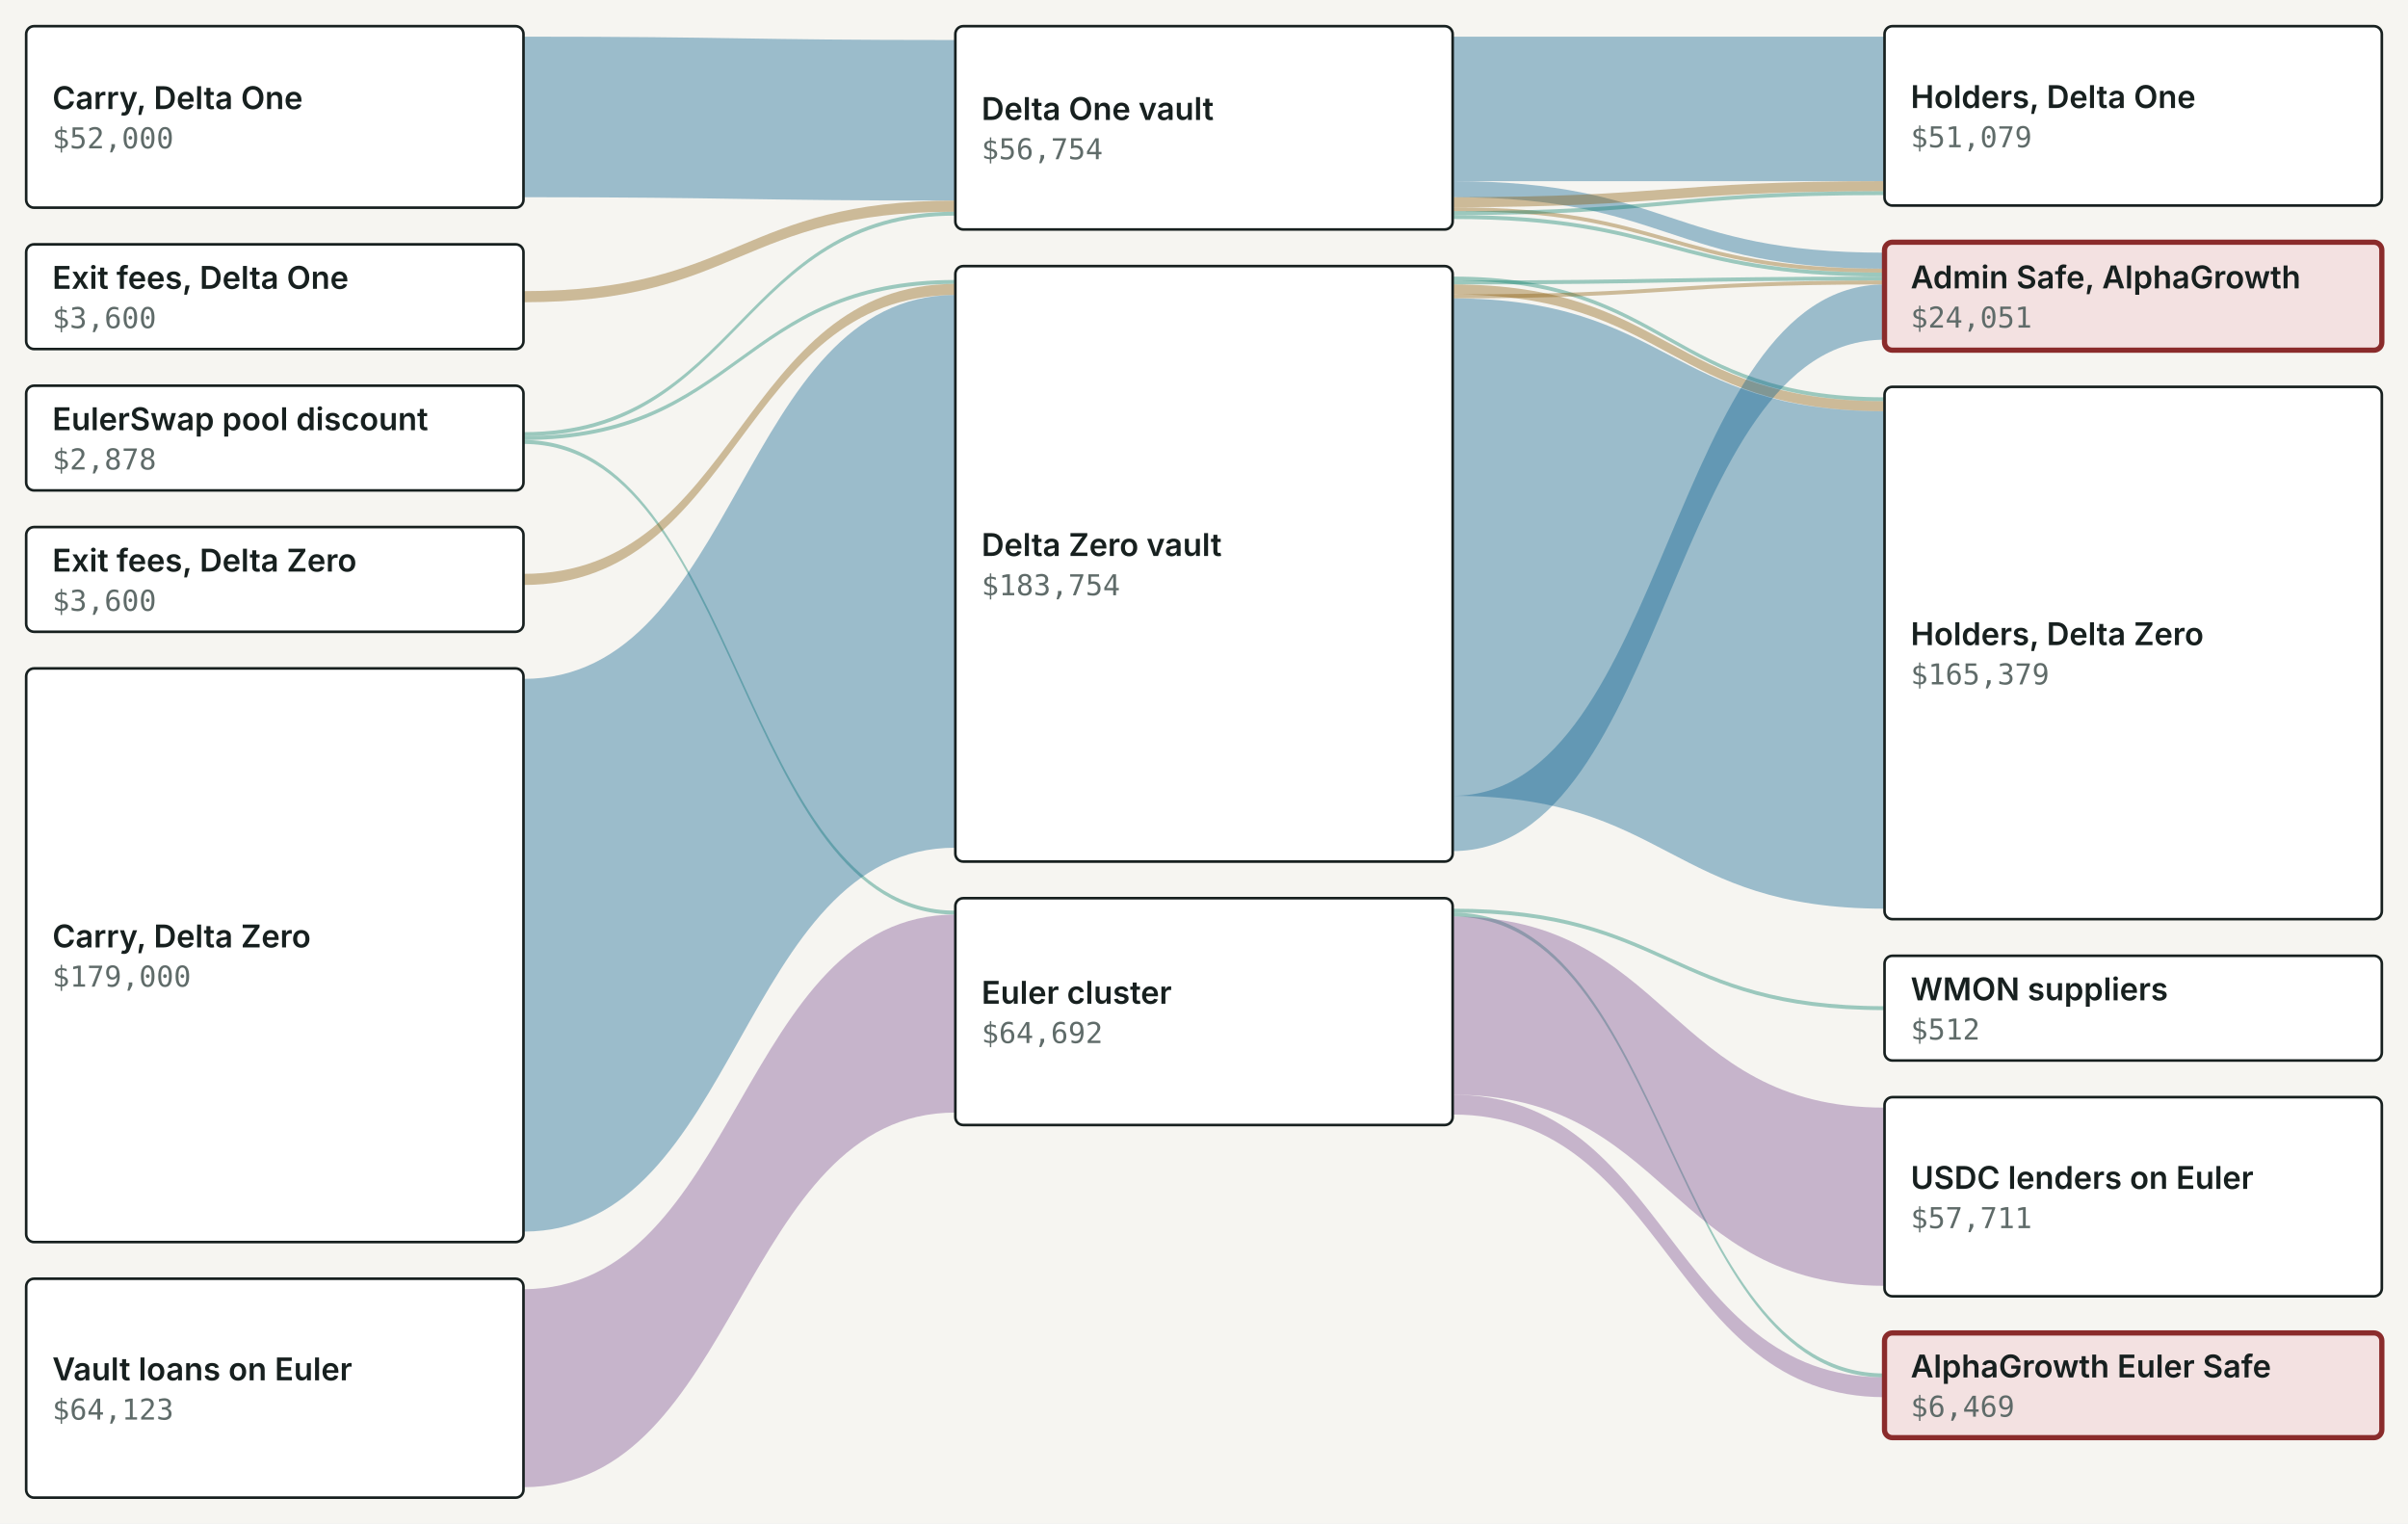
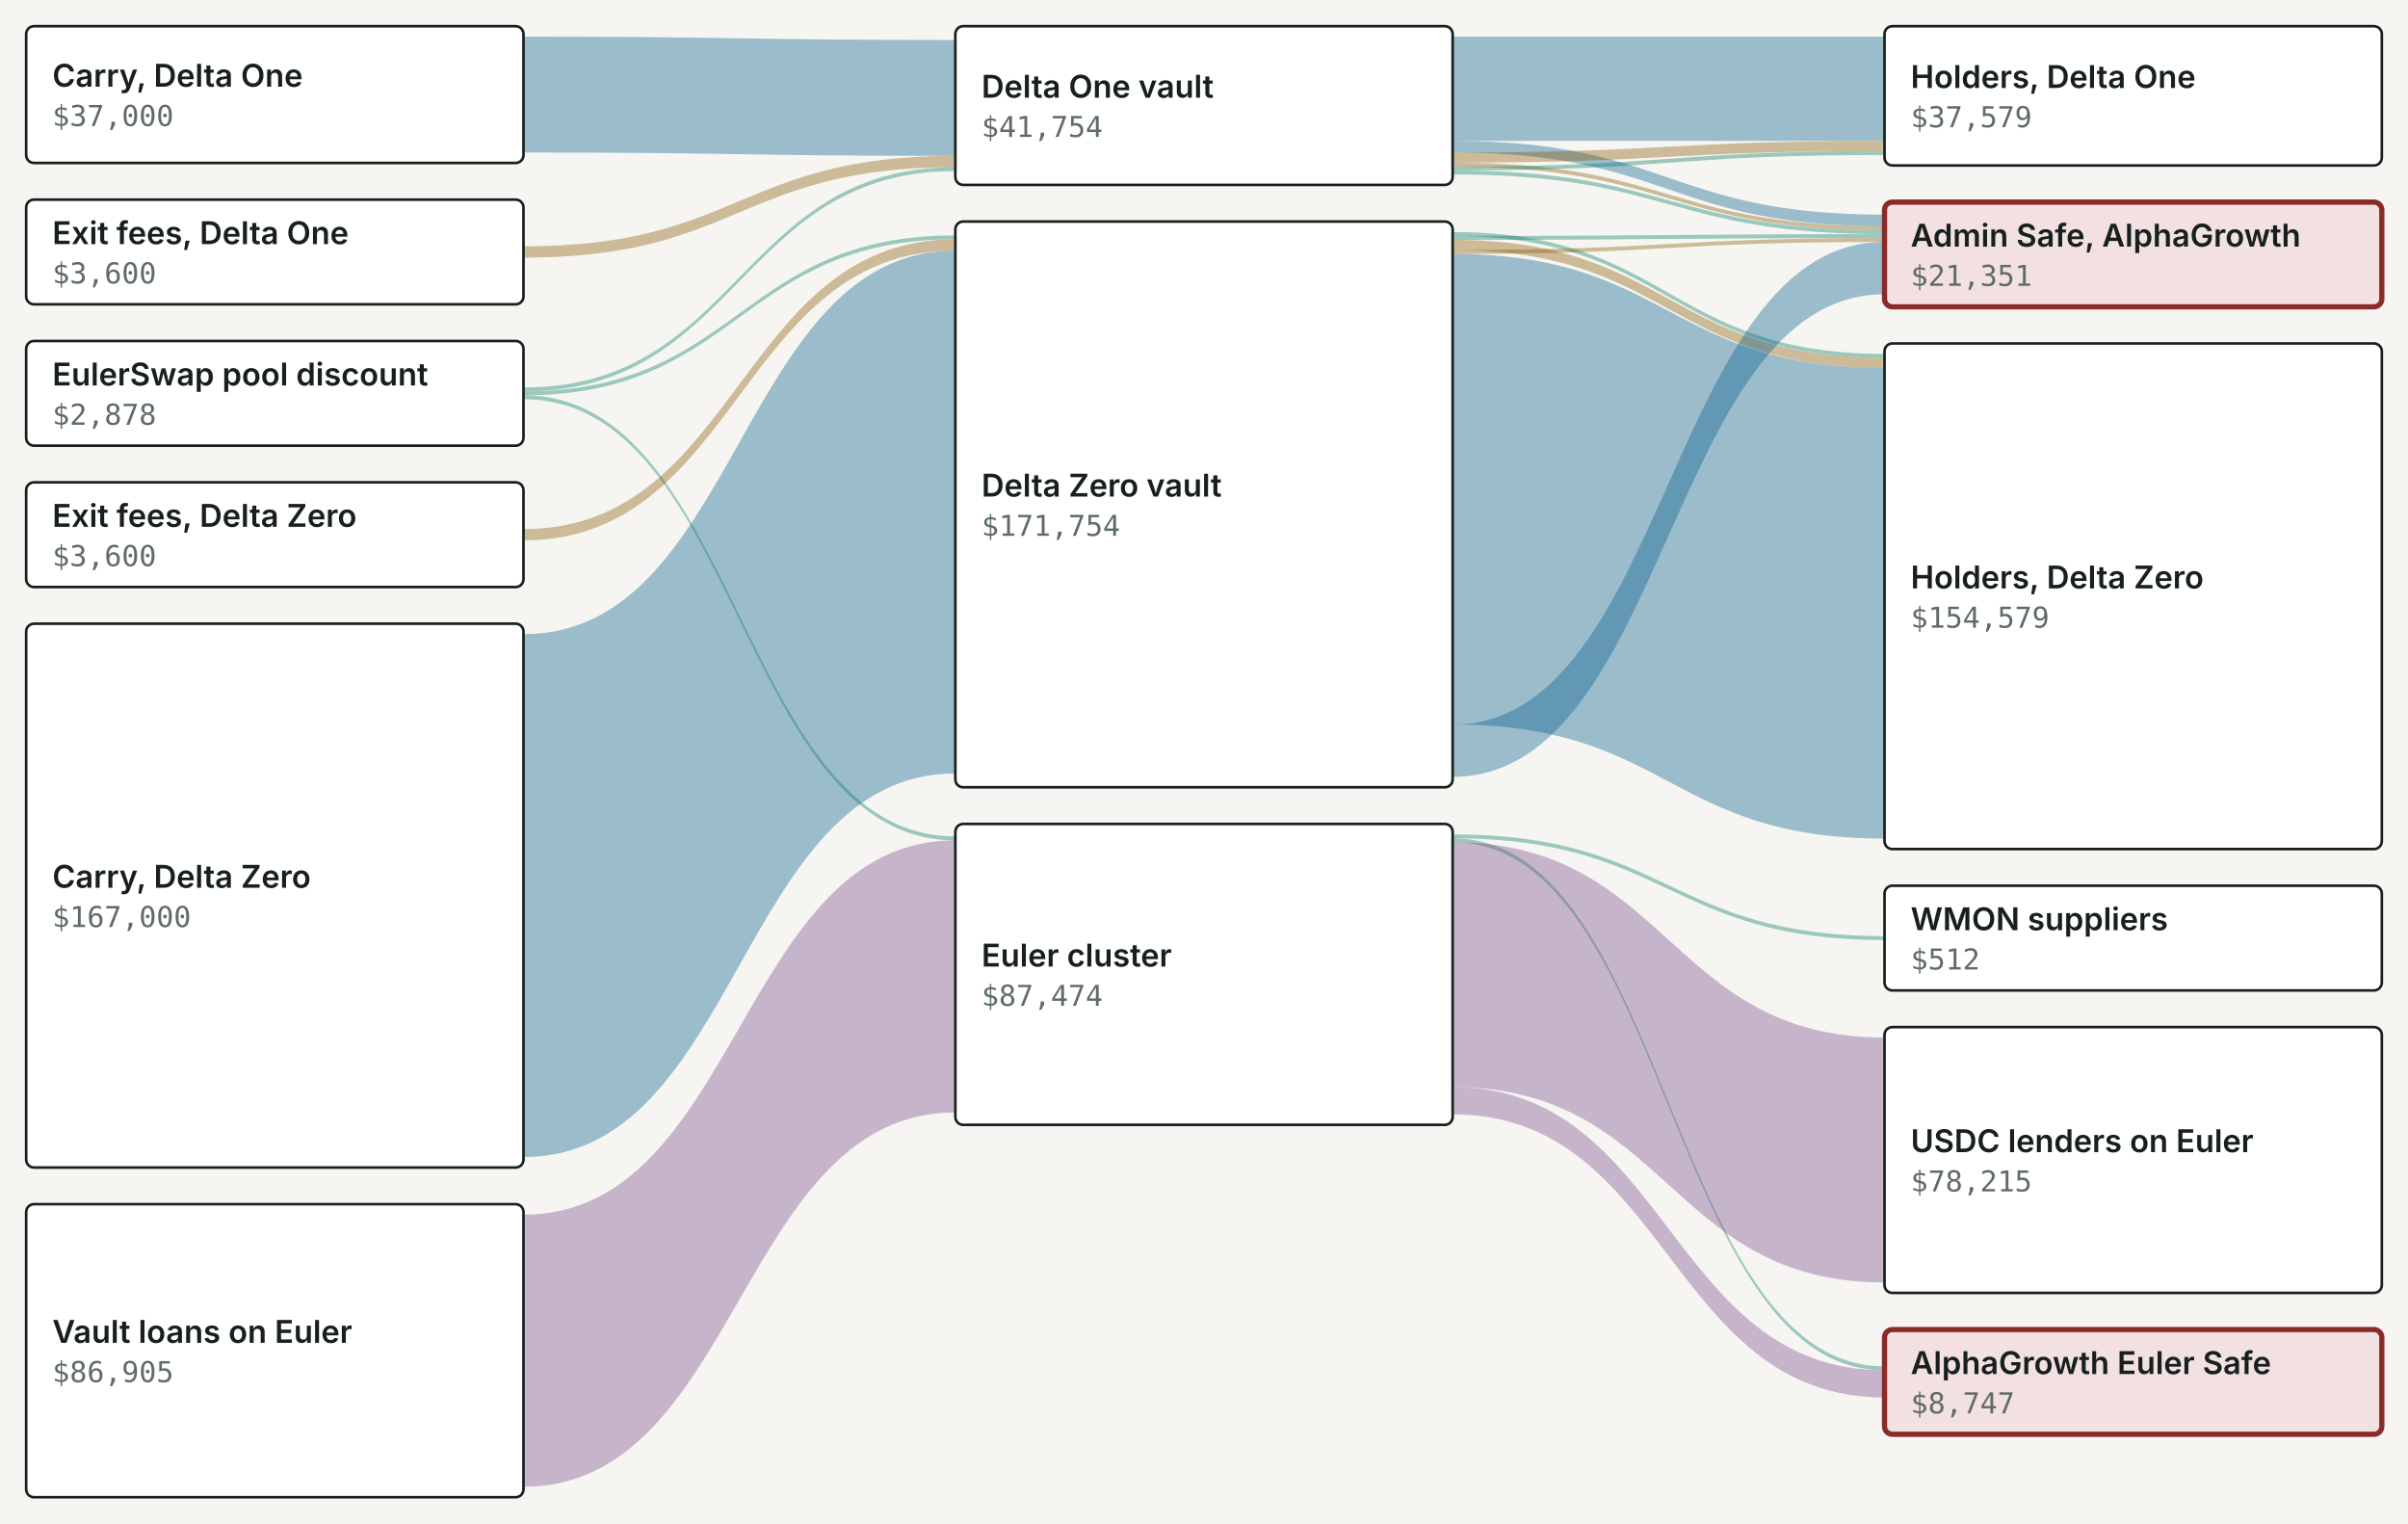
<svg xmlns="http://www.w3.org/2000/svg" width="920" height="582" role="img" aria-label="Yearly money flows from each source through the vaults and the Euler cluster to holders, the admin Safe, lenders and AlphaGrowth." viewBox="-10 -10 920 582">
  <style>
.node rect{fill:#ffffff;stroke:#17201f;stroke-width:1}
.node.mine rect{fill:#f3e1e1;stroke:#8a2b2b;stroke-width:2}
.node text{fill:#17201f;font-size:12px;font-family:IBM Plex Sans,system-ui,-apple-system,Segoe UI,sans-serif}
.node text.v{fill:#5f6b69;font-family:IBM Plex Mono,Menlo,monospace;font-size:11px}
.band{fill-opacity:0.38}.b-carry{fill:#0a5f8f}.b-fee{fill:#8a5a0a}.b-pool{fill:#0a7f6a}.b-loan{fill:#7a4a8f}
</style>
  <rect x="-10" y="-10" width="920" height="582" fill="#f6f5f1" />
  <g>
-     <path d="M190,4 C272.5,4 272.5,5.288 355,5.288 L355,66.624 C272.5,66.624 272.5,65.337 190,65.337 Z" class="band b-carry" />
-     <path d="M190,101.214 C272.5,101.214 272.5,66.624 355,66.624 L355,70.871 C272.5,70.871 272.5,105.46 190,105.46 Z" class="band b-fee" />
-     <path d="M190,155.087 C272.5,155.087 272.5,70.871 355,70.871 L355,72.371 C272.5,72.371 272.5,156.587 190,156.587 Z" class="band b-pool" />
-     <path d="M190,156.587 C272.5,156.587 272.5,96.946 355,96.946 L355,98.446 C272.5,98.446 272.5,158.087 190,158.087 Z" class="band b-pool" />
-     <path d="M190,158.087 C272.5,158.087 272.5,337.87 355,337.87 L355,339.37 C272.5,339.37 272.5,159.587 190,159.587 Z" class="band b-pool" />
-     <path d="M190,209.214 C272.5,209.214 272.5,98.446 355,98.446 L355,102.693 C272.5,102.693 272.5,213.46 190,213.46 Z" class="band b-fee" />
-     <path d="M190,249.337 C272.5,249.337 272.5,102.693 355,102.693 L355,313.832 C272.5,313.832 272.5,460.477 190,460.477 Z" class="band b-carry" />
-     <path d="M190,482.477 C272.5,482.477 272.5,339.37 355,339.37 L355,415.006 C272.5,415.006 272.5,558.113 190,558.113 Z" class="band b-loan" />
-     <path d="M545,4 C627.5,4 627.5,4 710,4 L710,59.203 C627.5,59.203 627.5,59.203 545,59.203 Z" class="band b-carry" />
-     <path d="M545,59.203 C627.5,59.203 627.5,86.525 710,86.525 L710,92.658 C627.5,92.658 627.5,65.337 545,65.337 Z" class="band b-carry" />
-     <path d="M545,65.337 C627.5,65.337 627.5,59.203 710,59.203 L710,63.025 C627.5,63.025 627.5,69.158 545,69.158 Z" class="band b-fee" />
-     <path d="M545,69.158 C627.5,69.158 627.5,92.658 710,92.658 L710,94.158 C627.5,94.158 627.5,70.658 545,70.658 Z" class="band b-fee" />
-     <path d="M545,70.658 C627.5,70.658 627.5,63.025 710,63.025 L710,64.525 C627.5,64.525 627.5,72.158 545,72.158 Z" class="band b-pool" />
-     <path d="M545,72.158 C627.5,72.158 627.5,94.158 710,94.158 L710,95.658 C627.5,95.658 627.5,73.658 545,73.658 Z" class="band b-pool" />
-     <path d="M545,95.658 C627.5,95.658 627.5,141.772 710,141.772 L710,143.272 C627.5,143.272 627.5,97.158 545,97.158 Z" class="band b-pool" />
-     <path d="M545,97.158 C627.5,97.158 627.5,95.658 710,95.658 L710,97.158 C627.5,97.158 627.5,98.658 545,98.658 Z" class="band b-pool" />
-     <path d="M545,98.658 C627.5,98.658 627.5,143.272 710,143.272 L710,147.094 C627.5,147.094 627.5,102.48 545,102.48 Z" class="band b-fee" />
-     <path d="M545,102.48 C627.5,102.48 627.5,97.158 710,97.158 L710,98.658 C627.5,98.658 627.5,103.98 545,103.98 Z" class="band b-fee" />
-     <path d="M545,103.98 C627.5,103.98 627.5,147.094 710,147.094 L710,337.12 C627.5,337.12 627.5,294.006 545,294.006 Z" class="band b-carry" />
-     <path d="M545,294.006 C627.5,294.006 627.5,98.658 710,98.658 L710,119.772 C627.5,119.772 627.5,315.12 545,315.12 Z" class="band b-carry" />
-     <path d="M545,337.12 C627.5,337.12 627.5,374.37 710,374.37 L710,375.87 C627.5,375.87 627.5,338.62 545,338.62 Z" class="band b-pool" />
-     <path d="M545,338.62 C627.5,338.62 627.5,514.661 710,514.661 L710,516.161 C627.5,516.161 627.5,340.12 545,340.12 Z" class="band b-pool" />
-     <path d="M545,340.12 C627.5,340.12 627.5,413.12 710,413.12 L710,481.193 C627.5,481.193 627.5,408.193 545,408.193 Z" class="band b-loan" />
-     <path d="M545,408.193 C627.5,408.193 627.5,516.161 710,516.161 L710,523.725 C627.5,523.725 627.5,415.756 545,415.756 Z" class="band b-loan" />
+     <path d="M190,4 C272.5,4 272.5,5.285 355,5.285 L355,49.54 C272.5,49.54 272.5,48.255 190,48.255 Z" class="band b-carry" />
+     <path d="M190,84.102 C272.5,84.102 272.5,49.54 355,49.54 L355,53.846 C272.5,53.846 272.5,88.408 190,88.408 Z" class="band b-fee" />
+     <path d="M190,138.005 C272.5,138.005 272.5,53.846 355,53.846 L355,55.346 C272.5,55.346 272.5,139.505 190,139.505 Z" class="band b-pool" />
+     <path d="M190,139.505 C272.5,139.505 272.5,79.915 355,79.915 L355,81.415 C272.5,81.415 272.5,141.005 190,141.005 Z" class="band b-pool" />
+     <path d="M190,141.005 C272.5,141.005 272.5,309.501 355,309.501 L355,311.001 C272.5,311.001 272.5,142.505 190,142.505 Z" class="band b-pool" />
+     <path d="M190,192.102 C272.5,192.102 272.5,81.415 355,81.415 L355,85.721 C272.5,85.721 272.5,196.408 190,196.408 Z" class="band b-fee" />
+     <path d="M190,232.255 C272.5,232.255 272.5,85.721 355,85.721 L355,285.466 C272.5,285.466 272.5,432.001 190,432.001 Z" class="band b-carry" />
+     <path d="M190,454.001 C272.5,454.001 272.5,311.001 355,311.001 L355,414.947 C272.5,414.947 272.5,557.946 190,557.946 Z" class="band b-loan" />
+     <path d="M545,4 C627.5,4 627.5,4 710,4 L710,43.83 C627.5,43.83 627.5,43.83 545,43.83 Z" class="band b-carry" />
+     <path d="M545,43.83 C627.5,43.83 627.5,72.005 710,72.005 L710,76.43 C627.5,76.43 627.5,48.255 545,48.255 Z" class="band b-carry" />
+     <path d="M545,48.255 C627.5,48.255 627.5,43.83 710,43.83 L710,47.705 C627.5,47.705 627.5,52.13 545,52.13 Z" class="band b-fee" />
+     <path d="M545,52.13 C627.5,52.13 627.5,76.43 710,76.43 L710,77.93 C627.5,77.93 627.5,53.63 545,53.63 Z" class="band b-fee" />
+     <path d="M545,53.63 C627.5,53.63 627.5,47.705 710,47.705 L710,49.205 C627.5,49.205 627.5,55.13 545,55.13 Z" class="band b-pool" />
+     <path d="M545,55.13 C627.5,55.13 627.5,77.93 710,77.93 L710,79.43 C627.5,79.43 627.5,56.63 545,56.63 Z" class="band b-pool" />
+     <path d="M545,78.63 C627.5,78.63 627.5,125.205 710,125.205 L710,126.705 C627.5,126.705 627.5,80.13 545,80.13 Z" class="band b-pool" />
+     <path d="M545,80.13 C627.5,80.13 627.5,79.43 710,79.43 L710,80.93 C627.5,80.93 627.5,81.63 545,81.63 Z" class="band b-pool" />
+     <path d="M545,81.63 C627.5,81.63 627.5,126.705 710,126.705 L710,130.58 C627.5,130.58 627.5,85.506 545,85.506 Z" class="band b-fee" />
+     <path d="M545,85.506 C627.5,85.506 627.5,80.93 710,80.93 L710,82.43 C627.5,82.43 627.5,87.006 545,87.006 Z" class="band b-fee" />
+     <path d="M545,87.006 C627.5,87.006 627.5,130.58 710,130.58 L710,310.351 C627.5,310.351 627.5,266.777 545,266.777 Z" class="band b-carry" />
+     <path d="M545,266.777 C627.5,266.777 627.5,82.43 710,82.43 L710,102.405 C627.5,102.405 627.5,286.751 545,286.751 Z" class="band b-carry" />
+     <path d="M545,308.751 C627.5,308.751 627.5,347.601 710,347.601 L710,349.101 C627.5,349.101 627.5,310.251 545,310.251 Z" class="band b-pool" />
+     <path d="M545,310.251 C627.5,310.251 627.5,511.955 710,511.955 L710,513.455 C627.5,513.455 627.5,311.751 545,311.751 Z" class="band b-pool" />
+     <path d="M545,311.751 C627.5,311.751 627.5,386.351 710,386.351 L710,479.902 C627.5,479.902 627.5,405.302 545,405.302 Z" class="band b-loan" />
+     <path d="M545,405.302 C627.5,405.302 627.5,513.455 710,513.455 L710,523.85 C627.5,523.85 627.5,415.697 545,415.697 Z" class="band b-loan" />
  </g>
  <g class="node">
-     <rect x="0" y="0" width="190" height="69.337" rx="3" />
-     <text x="10" y="31.668" font-weight="600">Carry, Delta One</text>
-     <text class="v" x="10" y="46.668">$52,000</text>
+     <rect x="0" y="0" width="190" height="52.255" rx="3" />
+     <text x="10" y="23.128" font-weight="600">Carry, Delta One</text>
+     <text class="v" x="10" y="38.128">$37,000</text>
  </g>
  <g class="node">
-     <rect x="0" y="83.337" width="190" height="40" rx="3" />
-     <text x="10" y="100.337" font-weight="600">Exit fees, Delta One</text>
-     <text class="v" x="10" y="115.337">$3,600</text>
+     <rect x="0" y="66.255" width="190" height="40" rx="3" />
+     <text x="10" y="83.255" font-weight="600">Exit fees, Delta One</text>
+     <text class="v" x="10" y="98.255">$3,600</text>
  </g>
  <g class="node">
-     <rect x="0" y="137.337" width="190" height="40" rx="3" />
-     <text x="10" y="154.337" font-weight="600">EulerSwap pool discount</text>
-     <text class="v" x="10" y="169.337">$2,878</text>
+     <rect x="0" y="120.255" width="190" height="40" rx="3" />
+     <text x="10" y="137.255" font-weight="600">EulerSwap pool discount</text>
+     <text class="v" x="10" y="152.255">$2,878</text>
  </g>
  <g class="node">
-     <rect x="0" y="191.337" width="190" height="40" rx="3" />
-     <text x="10" y="208.337" font-weight="600">Exit fees, Delta Zero</text>
-     <text class="v" x="10" y="223.337">$3,600</text>
+     <rect x="0" y="174.255" width="190" height="40" rx="3" />
+     <text x="10" y="191.255" font-weight="600">Exit fees, Delta Zero</text>
+     <text class="v" x="10" y="206.255">$3,600</text>
  </g>
  <g class="node">
-     <rect x="0" y="245.337" width="190" height="219.14" rx="3" />
-     <text x="10" y="351.907" font-weight="600">Carry, Delta Zero</text>
-     <text class="v" x="10" y="366.907">$179,000</text>
+     <rect x="0" y="228.255" width="190" height="207.746" rx="3" />
+     <text x="10" y="329.128" font-weight="600">Carry, Delta Zero</text>
+     <text class="v" x="10" y="344.128">$167,000</text>
  </g>
  <g class="node">
-     <rect x="0" y="478.477" width="190" height="83.636" rx="3" />
-     <text x="10" y="517.295" font-weight="600">Vault loans on Euler</text>
-     <text class="v" x="10" y="532.295">$64,123</text>
+     <rect x="0" y="450.001" width="190" height="111.946" rx="3" />
+     <text x="10" y="502.973" font-weight="600">Vault loans on Euler</text>
+     <text class="v" x="10" y="517.973">$86,905</text>
  </g>
  <g class="node">
-     <rect x="355" y="0" width="190" height="77.658" rx="3" />
-     <text x="365" y="35.829" font-weight="600">Delta One vault</text>
-     <text class="v" x="365" y="50.829">$56,754</text>
+     <rect x="355" y="0" width="190" height="60.63" rx="3" />
+     <text x="365" y="27.315" font-weight="600">Delta One vault</text>
+     <text class="v" x="365" y="42.315">$41,754</text>
  </g>
  <g class="node">
-     <rect x="355" y="91.658" width="190" height="227.462" rx="3" />
-     <text x="365" y="202.389" font-weight="600">Delta Zero vault</text>
-     <text class="v" x="365" y="217.389">$183,754</text>
+     <rect x="355" y="74.63" width="190" height="216.121" rx="3" />
+     <text x="365" y="179.691" font-weight="600">Delta Zero vault</text>
+     <text class="v" x="365" y="194.691">$171,754</text>
  </g>
  <g class="node">
-     <rect x="355" y="333.12" width="190" height="86.636" rx="3" />
-     <text x="365" y="373.438" font-weight="600">Euler cluster</text>
-     <text class="v" x="365" y="388.438">$64,692</text>
+     <rect x="355" y="304.751" width="190" height="114.946" rx="3" />
+     <text x="365" y="359.224" font-weight="600">Euler cluster</text>
+     <text class="v" x="365" y="374.224">$87,474</text>
  </g>
  <g class="node">
-     <rect x="710" y="0" width="190" height="68.525" rx="3" />
-     <text x="720" y="31.262" font-weight="600">Holders, Delta One</text>
-     <text class="v" x="720" y="46.262">$51,079</text>
+     <rect x="710" y="0" width="190" height="53.205" rx="3" />
+     <text x="720" y="23.602" font-weight="600">Holders, Delta One</text>
+     <text class="v" x="720" y="38.602">$37,579</text>
  </g>
  <g class="node mine">
-     <rect x="710" y="82.525" width="190" height="41.248" rx="3" />
-     <text x="720" y="100.149" font-weight="600">Admin Safe, AlphaGrowth</text>
-     <text class="v" x="720" y="115.149">$24,051</text>
+     <rect x="710" y="67.205" width="190" height="40" rx="3" />
+     <text x="720" y="84.205" font-weight="600">Admin Safe, AlphaGrowth</text>
+     <text class="v" x="720" y="99.205">$21,351</text>
  </g>
  <g class="node">
-     <rect x="710" y="137.772" width="190" height="203.348" rx="3" />
-     <text x="720" y="236.446" font-weight="600">Holders, Delta Zero</text>
-     <text class="v" x="720" y="251.446">$165,379</text>
+     <rect x="710" y="121.205" width="190" height="193.146" rx="3" />
+     <text x="720" y="214.778" font-weight="600">Holders, Delta Zero</text>
+     <text class="v" x="720" y="229.778">$154,579</text>
  </g>
  <g class="node">
-     <rect x="710" y="355.12" width="190" height="40" rx="3" />
-     <text x="720" y="372.12" font-weight="600">WMON suppliers</text>
-     <text class="v" x="720" y="387.12">$512</text>
+     <rect x="710" y="328.351" width="190" height="40" rx="3" />
+     <text x="720" y="345.351" font-weight="600">WMON suppliers</text>
+     <text class="v" x="720" y="360.351">$512</text>
  </g>
  <g class="node">
-     <rect x="710" y="409.12" width="190" height="76.073" rx="3" />
-     <text x="720" y="444.156" font-weight="600">USDC lenders on Euler</text>
-     <text class="v" x="720" y="459.156">$57,711</text>
+     <rect x="710" y="382.351" width="190" height="101.551" rx="3" />
+     <text x="720" y="430.127" font-weight="600">USDC lenders on Euler</text>
+     <text class="v" x="720" y="445.127">$78,215</text>
  </g>
  <g class="node mine">
-     <rect x="710" y="499.193" width="190" height="40" rx="3" />
-     <text x="720" y="516.193" font-weight="600">AlphaGrowth Euler Safe</text>
-     <text class="v" x="720" y="531.193">$6,469</text>
+     <rect x="710" y="497.902" width="190" height="40" rx="3" />
+     <text x="720" y="514.902" font-weight="600">AlphaGrowth Euler Safe</text>
+     <text class="v" x="720" y="529.902">$8,747</text>
  </g>
</svg>
